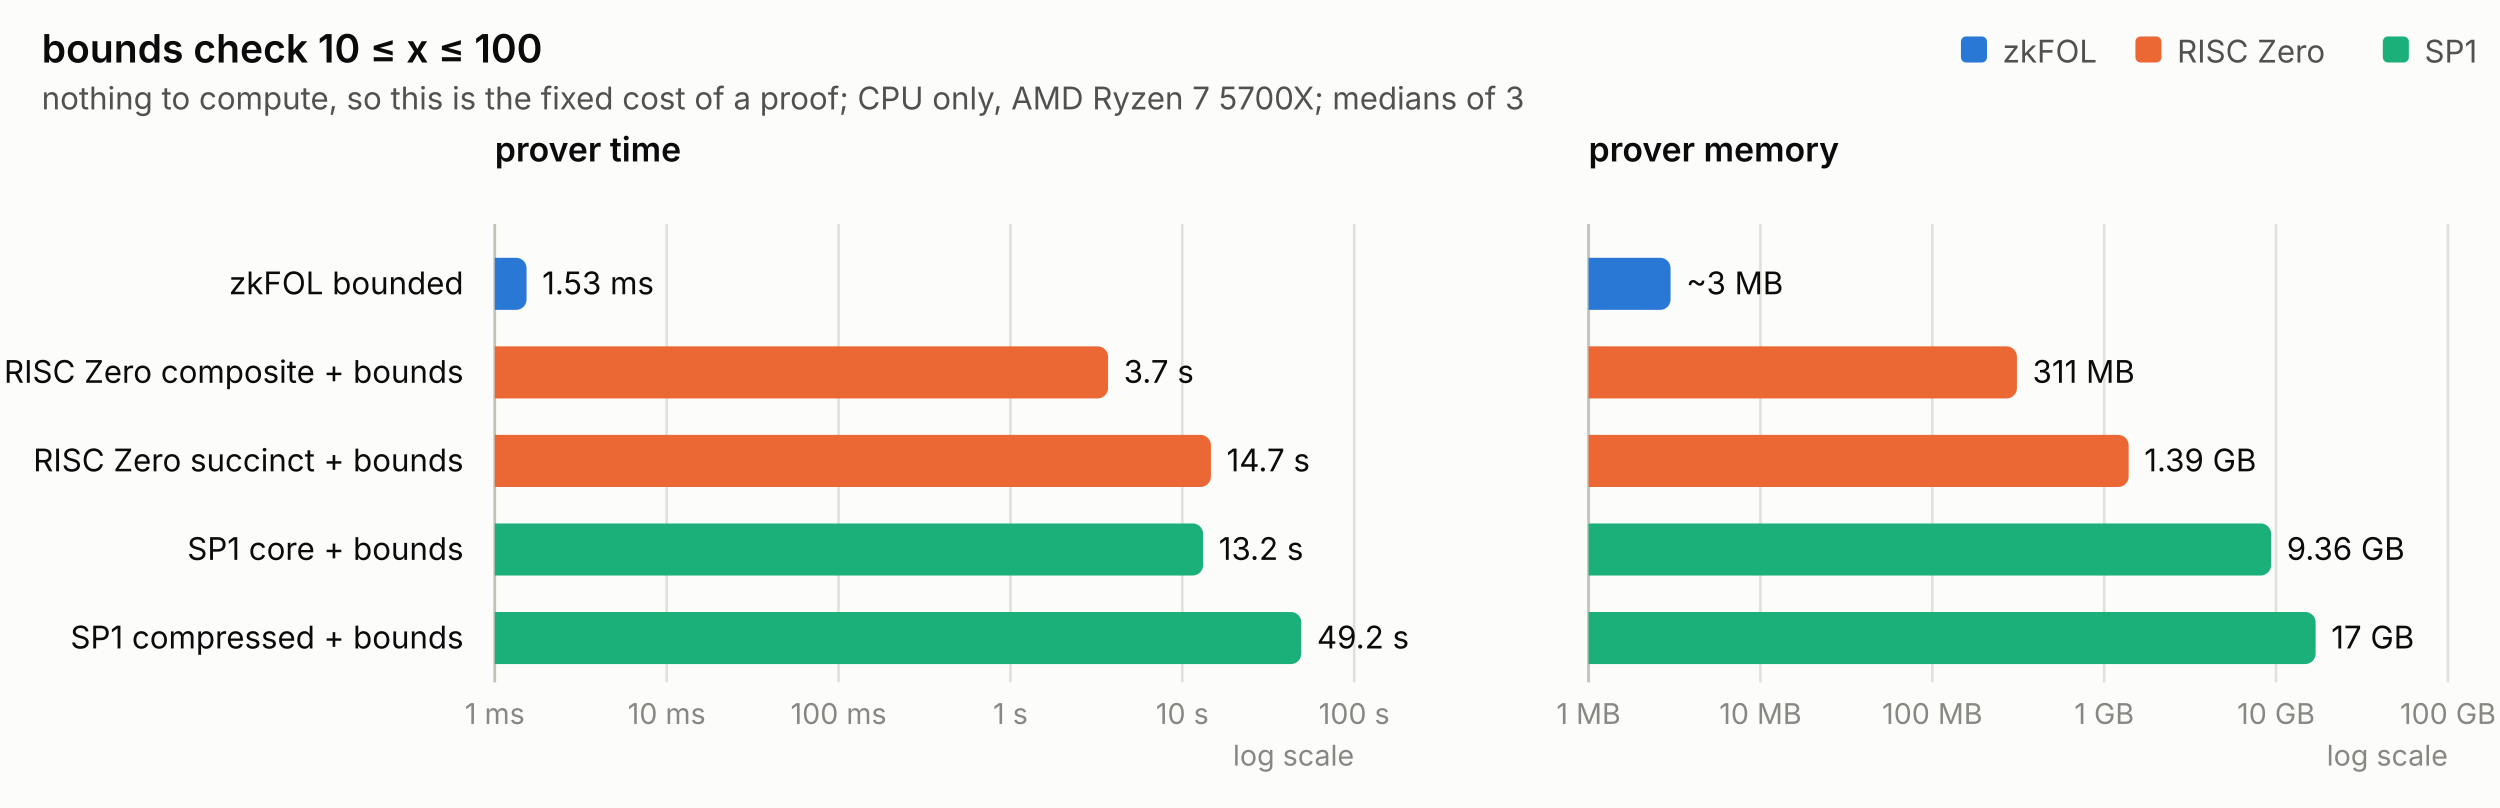
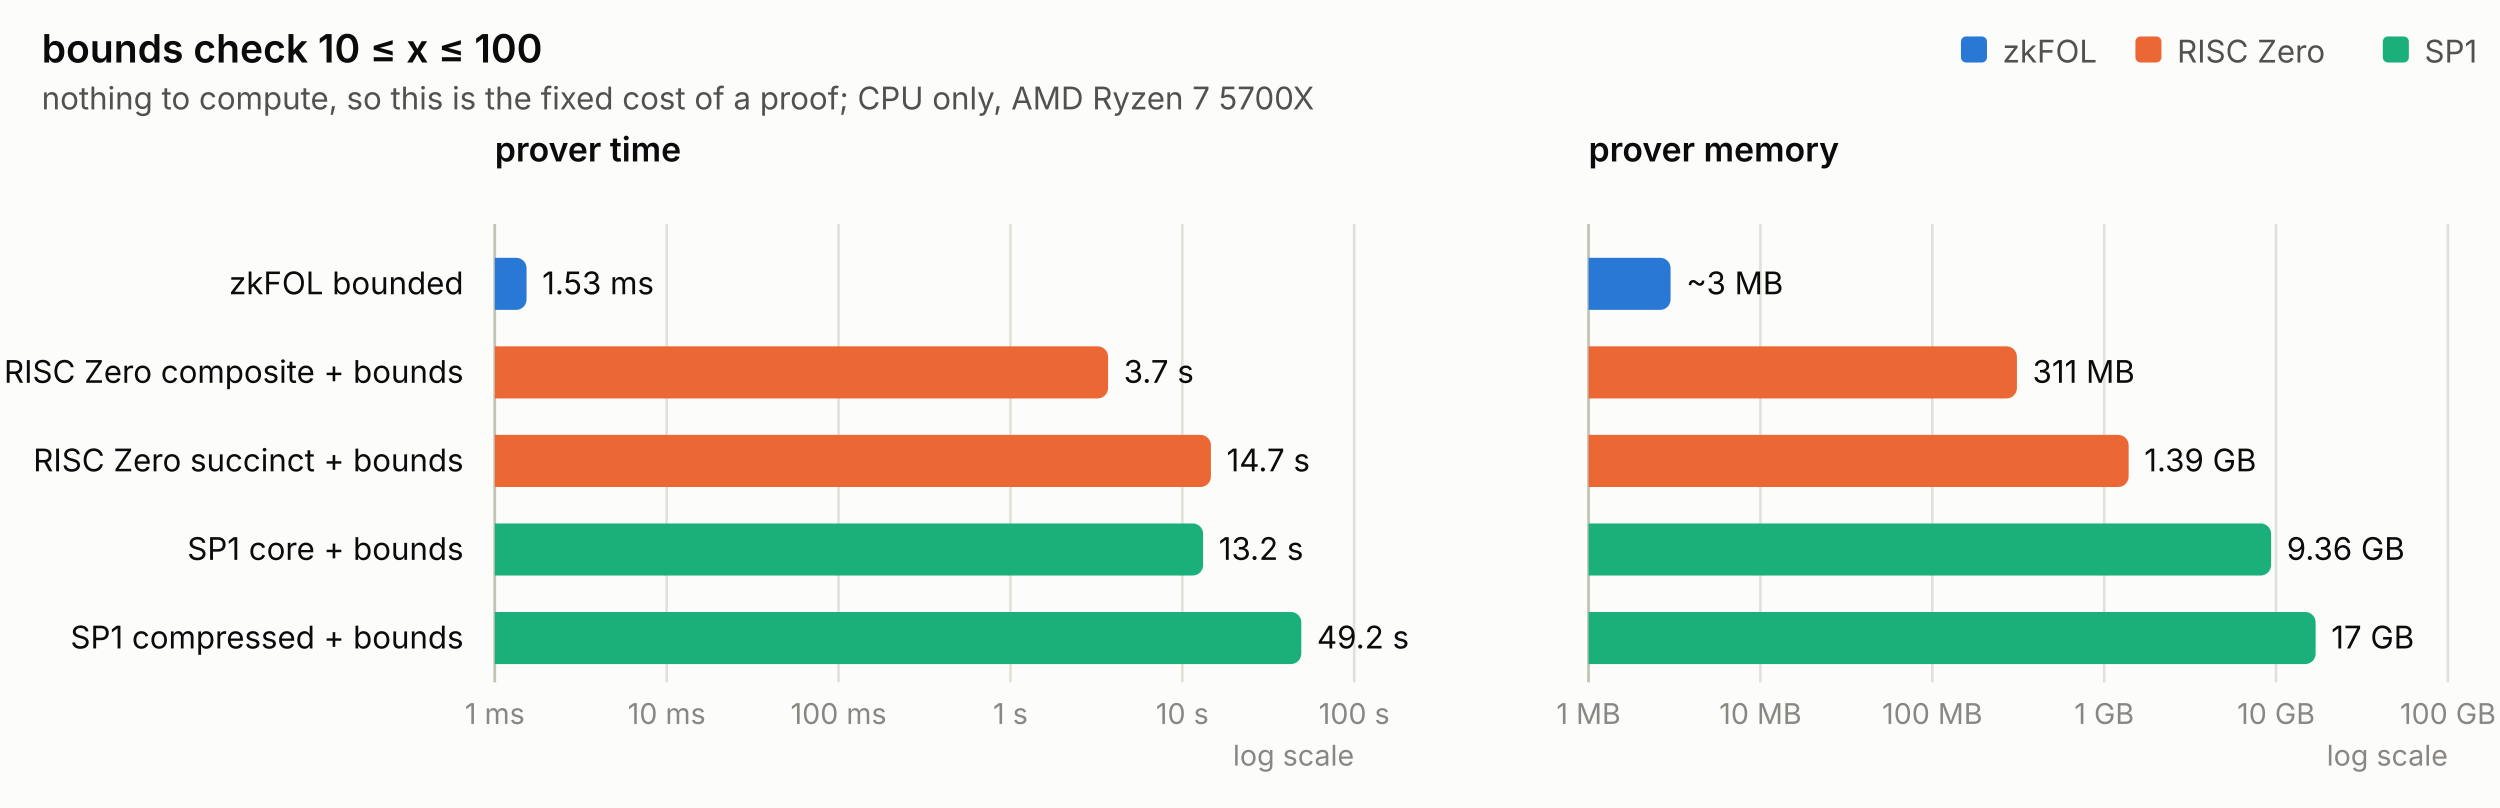
<svg xmlns="http://www.w3.org/2000/svg" width="960" height="310" viewBox="0 0 960 310" font-family="system-ui, -apple-system, 'Segoe UI', sans-serif">
  <rect width="960" height="310" fill="#fcfcfb" />
  <text x="16" y="24" font-size="15" font-weight="600" fill="#0b0b0b">bounds check 10 ≤ x ≤ 100</text>
-   <text x="16" y="42" font-size="12" fill="#52514e">nothing to compute, so this is the fixed cost of a proof; CPU only, AMD Ryzen 7 5700X; medians of 3</text>
+   <text x="16" y="42" font-size="12" fill="#52514e">nothing to compute, so this is the fixed cost of a proof; CPU only, AMD Ryzen 7 5700X</text>
  <text x="931" y="24" font-size="12" fill="#52514e">SP1</text>
  <rect x="915" y="14" width="10" height="10" rx="2" fill="#1baf7a" />
  <text x="836" y="24" font-size="12" fill="#52514e">RISC Zero</text>
  <rect x="820" y="14" width="10" height="10" rx="2" fill="#eb6834" />
  <text x="769" y="24" font-size="12" fill="#52514e">zkFOL</text>
  <rect x="753" y="14" width="10" height="10" rx="2" fill="#2a78d6" />
  <text x="178" y="113.0" font-size="12" text-anchor="end" fill="#0b0b0b">zkFOL bounded</text>
  <text x="178" y="147.0" font-size="12" text-anchor="end" fill="#0b0b0b">RISC Zero composite + bounds</text>
  <text x="178" y="181.0" font-size="12" text-anchor="end" fill="#0b0b0b">RISC Zero succinct + bounds</text>
  <text x="178" y="215.0" font-size="12" text-anchor="end" fill="#0b0b0b">SP1 core + bounds</text>
  <text x="178" y="249.0" font-size="12" text-anchor="end" fill="#0b0b0b">SP1 compressed + bounds</text>
  <text x="190" y="62" font-size="13" font-weight="600" fill="#0b0b0b">prover time</text>
  <line x1="190.0" y1="86" x2="190.0" y2="262" stroke="#e1e0d9" stroke-width="1" />
  <text x="190.0" y="278" font-size="11" text-anchor="middle" fill="#898781">1 ms</text>
  <line x1="256.0" y1="86" x2="256.0" y2="262" stroke="#e1e0d9" stroke-width="1" />
  <text x="256.0" y="278" font-size="11" text-anchor="middle" fill="#898781">10 ms</text>
  <line x1="322.0" y1="86" x2="322.0" y2="262" stroke="#e1e0d9" stroke-width="1" />
  <text x="322.0" y="278" font-size="11" text-anchor="middle" fill="#898781">100 ms</text>
  <line x1="388.0" y1="86" x2="388.0" y2="262" stroke="#e1e0d9" stroke-width="1" />
  <text x="388.0" y="278" font-size="11" text-anchor="middle" fill="#898781">1 s</text>
  <line x1="454.0" y1="86" x2="454.0" y2="262" stroke="#e1e0d9" stroke-width="1" />
  <text x="454.0" y="278" font-size="11" text-anchor="middle" fill="#898781">10 s</text>
  <line x1="520.0" y1="86" x2="520.0" y2="262" stroke="#e1e0d9" stroke-width="1" />
  <text x="520.0" y="278" font-size="11" text-anchor="middle" fill="#898781">100 s</text>
  <line x1="190" y1="86" x2="190" y2="262" stroke="#c3c2b7" stroke-width="1" />
  <path d="M190,99.0 h8.2 a4,4 0 0 1 4,4 v12 a4,4 0 0 1 -4,4 h-8.2 z" fill="#2a78d6" />
  <text x="208.2" y="113.0" font-size="12" fill="#0b0b0b">1.53 ms</text>
  <path d="M190,133.0 h231.5 a4,4 0 0 1 4,4 v12 a4,4 0 0 1 -4,4 h-231.5 z" fill="#eb6834" />
  <text x="431.5" y="147.0" font-size="12" fill="#0b0b0b">3.7 s</text>
  <path d="M190,167.0 h271.0 a4,4 0 0 1 4,4 v12 a4,4 0 0 1 -4,4 h-271.0 z" fill="#eb6834" />
  <text x="471.0" y="181.0" font-size="12" fill="#0b0b0b">14.7 s</text>
  <path d="M190,201.0 h268.0 a4,4 0 0 1 4,4 v12 a4,4 0 0 1 -4,4 h-268.0 z" fill="#1baf7a" />
  <text x="468.0" y="215.0" font-size="12" fill="#0b0b0b">13.2 s</text>
  <path d="M190,235.0 h305.7 a4,4 0 0 1 4,4 v12 a4,4 0 0 1 -4,4 h-305.7 z" fill="#1baf7a" />
  <text x="505.7" y="249.0" font-size="12" fill="#0b0b0b">49.2 s</text>
  <text x="520" y="294" font-size="11" text-anchor="end" fill="#898781">log scale</text>
  <text x="610" y="62" font-size="13" font-weight="600" fill="#0b0b0b">prover memory</text>
  <line x1="610.0" y1="86" x2="610.0" y2="262" stroke="#e1e0d9" stroke-width="1" />
  <text x="610.0" y="278" font-size="11" text-anchor="middle" fill="#898781">1 MB</text>
  <line x1="676.0" y1="86" x2="676.0" y2="262" stroke="#e1e0d9" stroke-width="1" />
  <text x="676.0" y="278" font-size="11" text-anchor="middle" fill="#898781">10 MB</text>
  <line x1="742.0" y1="86" x2="742.0" y2="262" stroke="#e1e0d9" stroke-width="1" />
  <text x="742.0" y="278" font-size="11" text-anchor="middle" fill="#898781">100 MB</text>
  <line x1="808.0" y1="86" x2="808.0" y2="262" stroke="#e1e0d9" stroke-width="1" />
  <text x="808.0" y="278" font-size="11" text-anchor="middle" fill="#898781">1 GB</text>
  <line x1="874.0" y1="86" x2="874.0" y2="262" stroke="#e1e0d9" stroke-width="1" />
  <text x="874.0" y="278" font-size="11" text-anchor="middle" fill="#898781">10 GB</text>
  <line x1="940.0" y1="86" x2="940.0" y2="262" stroke="#e1e0d9" stroke-width="1" />
  <text x="940.0" y="278" font-size="11" text-anchor="middle" fill="#898781">100 GB</text>
  <line x1="610" y1="86" x2="610" y2="262" stroke="#c3c2b7" stroke-width="1" />
  <path d="M610,99.0 h27.5 a4,4 0 0 1 4,4 v12 a4,4 0 0 1 -4,4 h-27.5 z" fill="#2a78d6" />
  <text x="647.5" y="113.0" font-size="12" fill="#0b0b0b">~3 MB</text>
  <path d="M610,133.0 h160.5 a4,4 0 0 1 4,4 v12 a4,4 0 0 1 -4,4 h-160.5 z" fill="#eb6834" />
  <text x="780.5" y="147.0" font-size="12" fill="#0b0b0b">311 MB</text>
  <path d="M610,167.0 h203.4 a4,4 0 0 1 4,4 v12 a4,4 0 0 1 -4,4 h-203.4 z" fill="#eb6834" />
  <text x="823.4" y="181.0" font-size="12" fill="#0b0b0b">1.39 GB</text>
  <path d="M610,201.0 h258.1 a4,4 0 0 1 4,4 v12 a4,4 0 0 1 -4,4 h-258.1 z" fill="#1baf7a" />
  <text x="878.1" y="215.0" font-size="12" fill="#0b0b0b">9.36 GB</text>
  <path d="M610,235.0 h275.2 a4,4 0 0 1 4,4 v12 a4,4 0 0 1 -4,4 h-275.2 z" fill="#1baf7a" />
  <text x="895.2" y="249.0" font-size="12" fill="#0b0b0b">17 GB</text>
  <text x="940" y="294" font-size="11" text-anchor="end" fill="#898781">log scale</text>
</svg>
